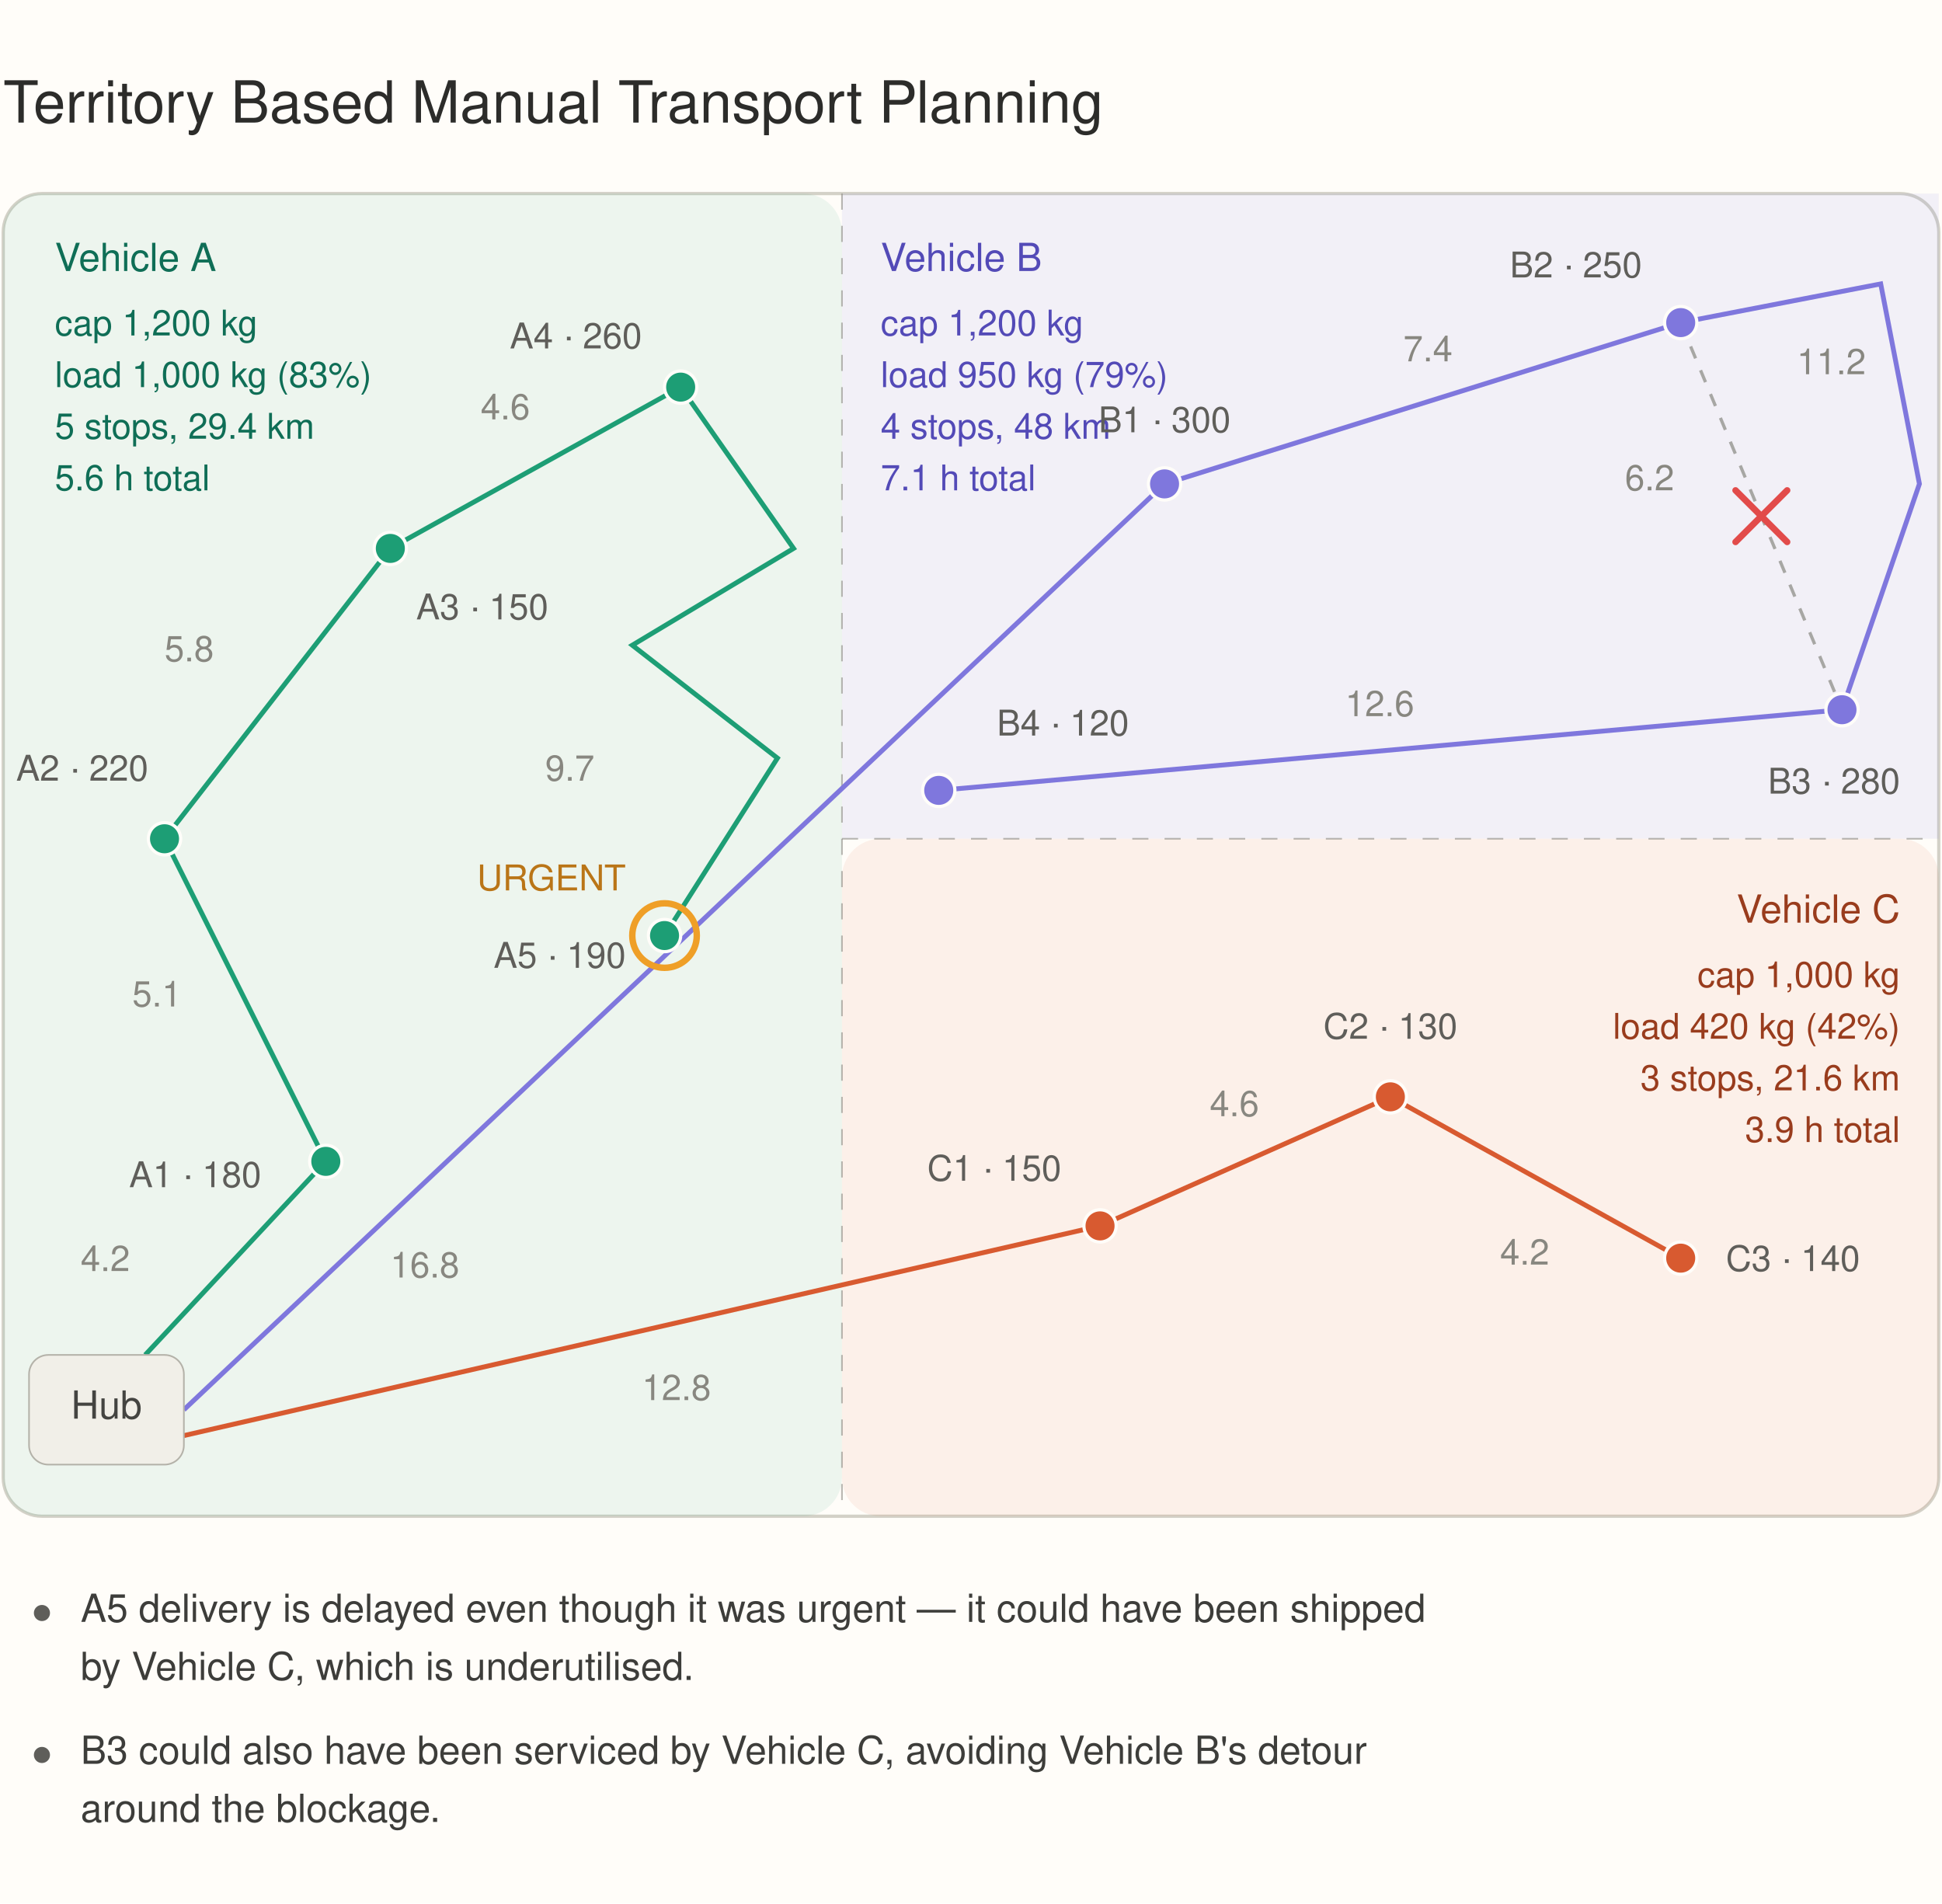
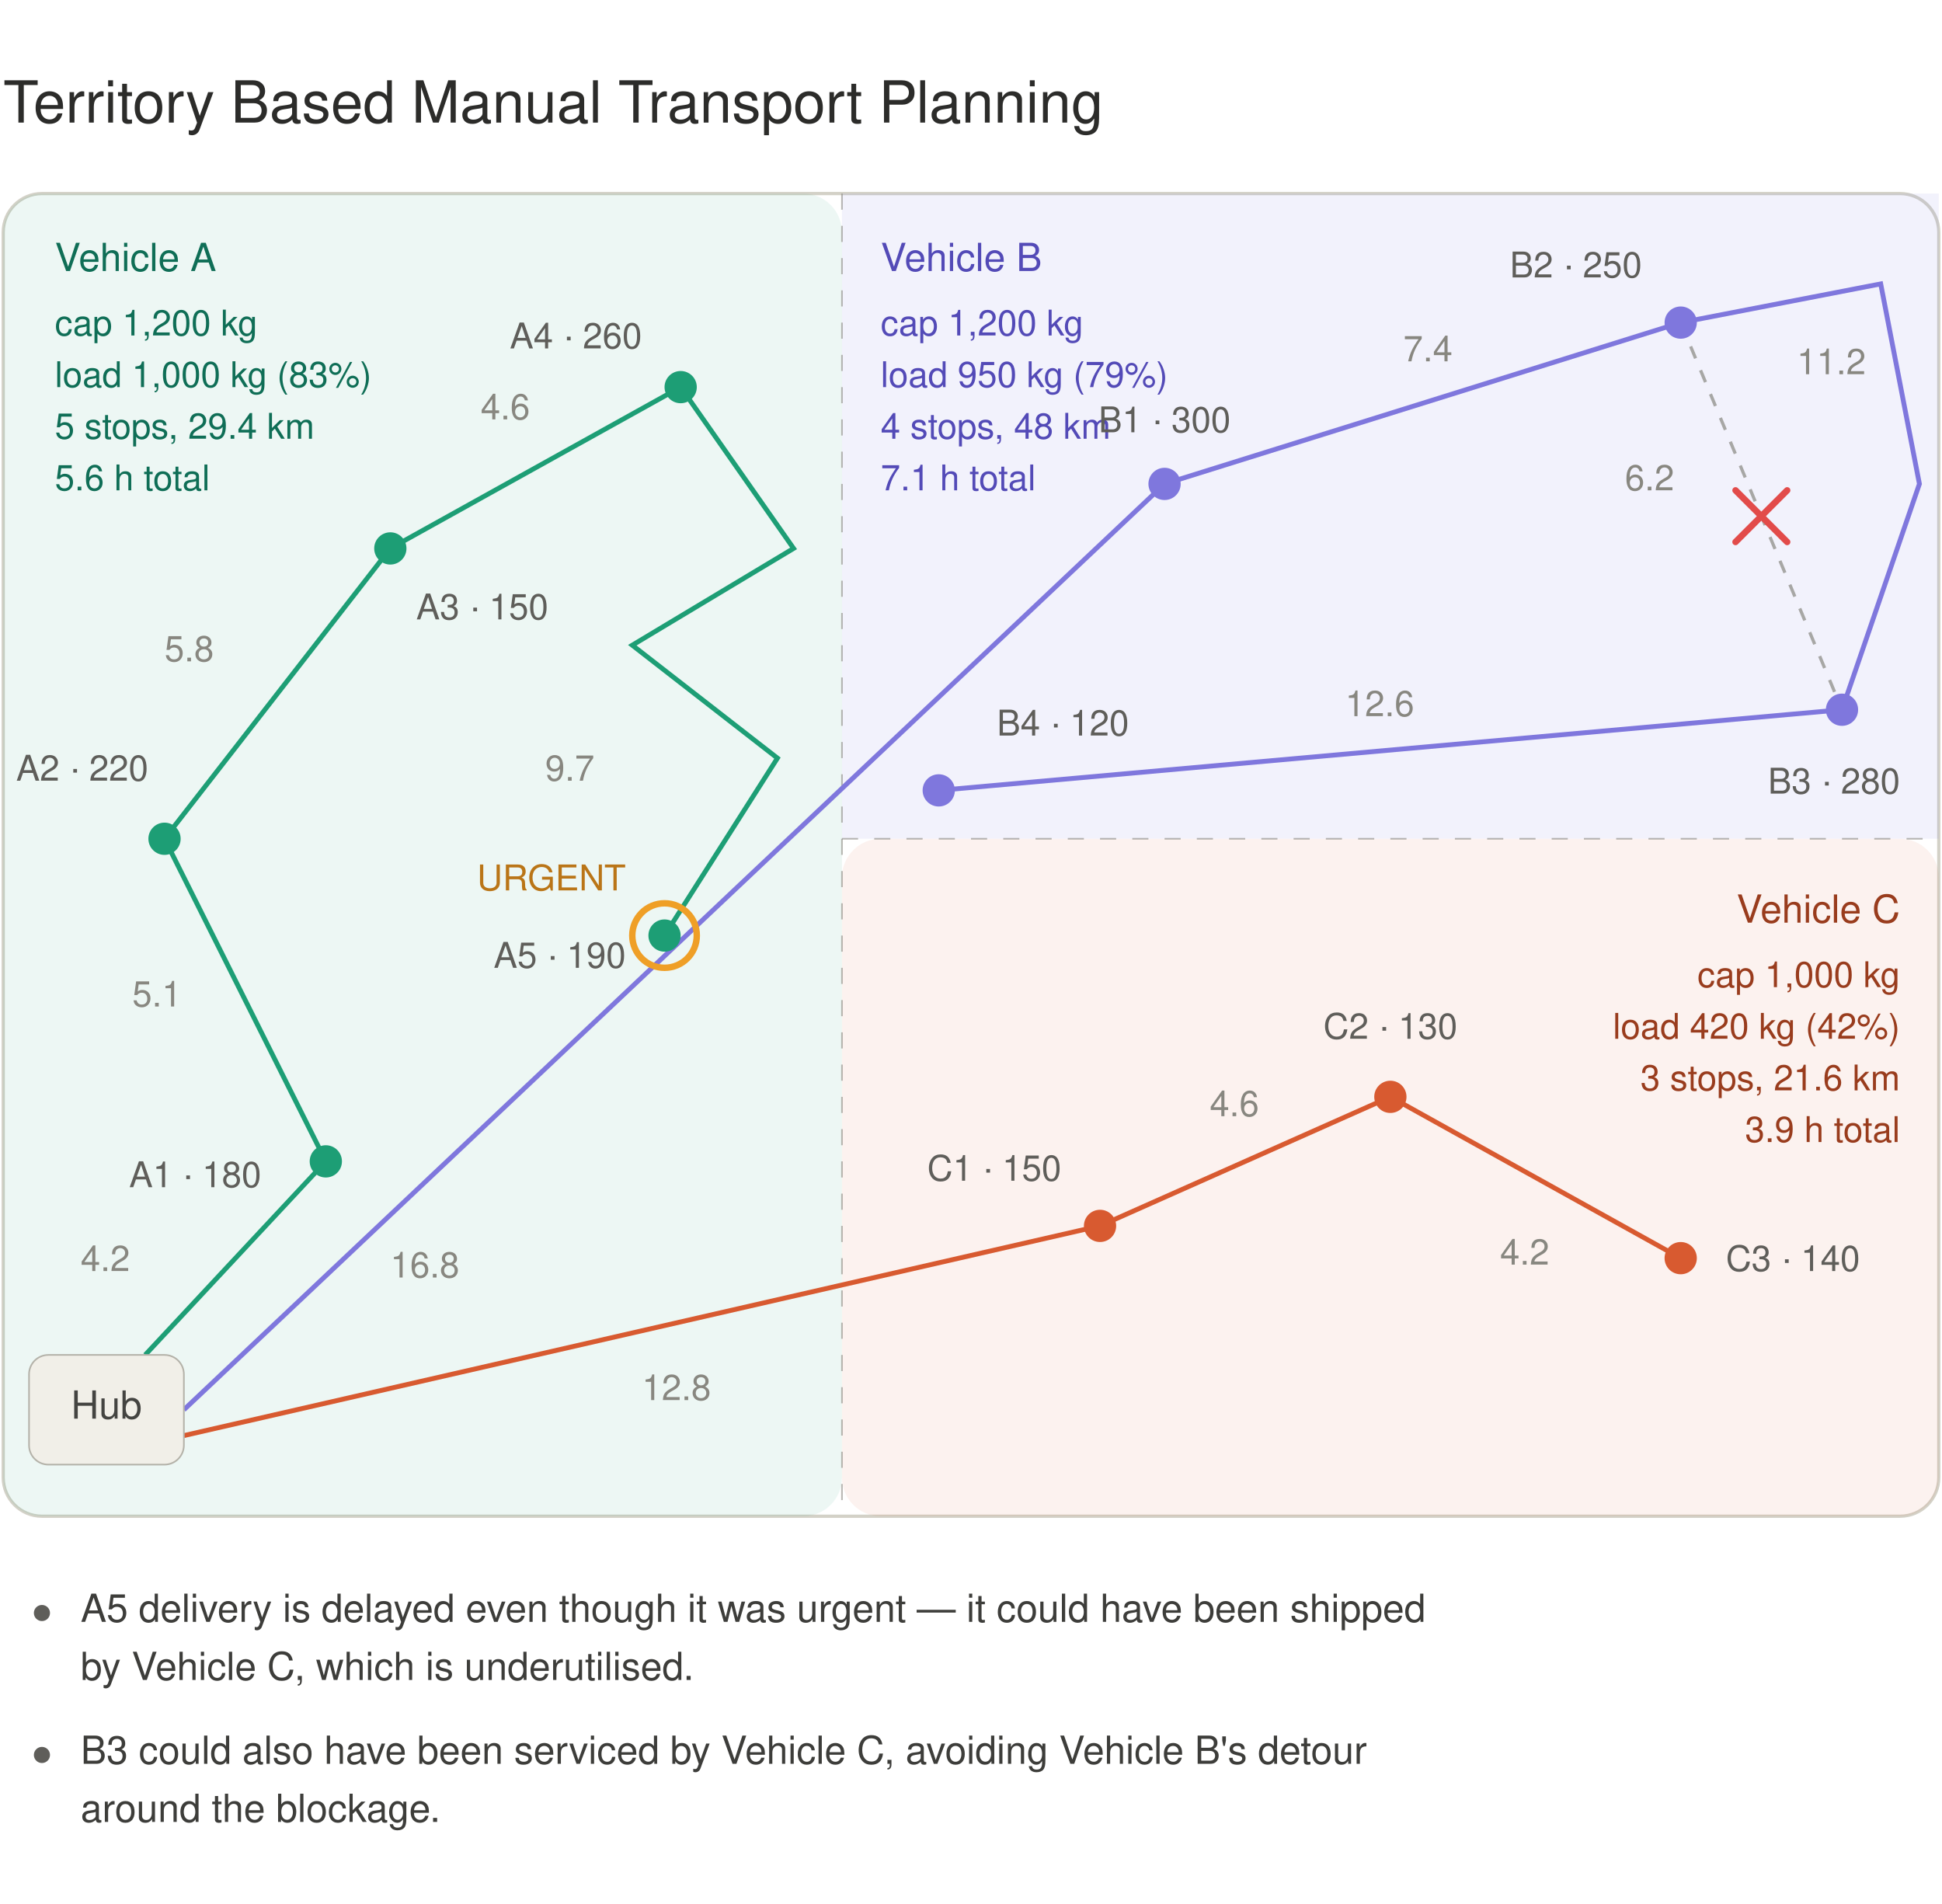
<svg xmlns="http://www.w3.org/2000/svg" viewBox="39 0 602 590" role="img" font-family="Helvetica, Arial, sans-serif">
-   <rect x="39" y="0" width="602" height="590" fill="#fffdf9" />
  <text x="40" y="38" font-size="18" font-weight="500" fill="#2C2C2A">Territory Based Manual Transport Planning</text>
  <rect x="40" y="60" width="600" height="410" rx="12" fill="none" stroke="#D3D1C7" stroke-width="1" />
  <rect x="40" y="60" width="260" height="410" rx="12" fill="#1D9E75" opacity="0.08" />
  <rect x="300" y="60" width="340" height="200" fill="#7F77DD" opacity="0.10" />
  <rect x="300" y="260" width="340" height="210" rx="12" fill="#D85A30" opacity="0.08" />
  <line x1="300" y1="60" x2="300" y2="470" stroke="#888780" stroke-width="0.5" stroke-dasharray="5 5" opacity="0.6" />
  <line x1="300" y1="260" x2="640" y2="260" stroke="#888780" stroke-width="0.5" stroke-dasharray="5 5" opacity="0.6" />
  <text x="56" y="84" font-size="12" fill="#0F6E56" font-weight="500">Vehicle A</text>
  <text x="56" y="104" font-size="11" fill="#0F6E56">cap 1,200 kg</text>
  <text x="56" y="120" font-size="11" fill="#0F6E56">load 1,000 kg (83%)</text>
  <text x="56" y="136" font-size="11" fill="#0F6E56">5 stops, 29.4 km</text>
  <text x="56" y="152" font-size="11" fill="#0F6E56">5.6 h total</text>
  <text x="312" y="84" font-size="12" fill="#534AB7" font-weight="500">Vehicle B</text>
  <text x="312" y="104" font-size="11" fill="#534AB7">cap 1,200 kg</text>
  <text x="312" y="120" font-size="11" fill="#534AB7">load 950 kg (79%)</text>
  <text x="312" y="136" font-size="11" fill="#534AB7">4 stops, 48 km</text>
  <text x="312" y="152" font-size="11" fill="#534AB7">7.1 h total</text>
  <text x="628" y="286" text-anchor="end" font-size="12" fill="#993C1D" font-weight="500">Vehicle C</text>
  <text x="628" y="306" text-anchor="end" font-size="11" fill="#993C1D">cap 1,000 kg</text>
  <text x="628" y="322" text-anchor="end" font-size="11" fill="#993C1D">load 420 kg (42%)</text>
  <text x="628" y="338" text-anchor="end" font-size="11" fill="#993C1D">3 stops, 21.6 km</text>
  <text x="628" y="354" text-anchor="end" font-size="11" fill="#993C1D">3.9 h total</text>
  <path d="M84 420 L140 360 L90 260 L160 170 L250 120 L285 170 L235 200 L280 235 L245 290" fill="none" stroke="#1D9E75" stroke-width="1.5" />
  <path d="M96 437 L400 150 L560 100 L622 88 L634 150 L610 220 L330 245" fill="none" stroke="#7F77DD" stroke-width="1.5" />
  <path d="M96 445 L380 380 L470 340 L560 390" fill="none" stroke="#D85A30" stroke-width="1.5" />
  <line x1="560" y1="100" x2="610" y2="220" stroke="#888780" stroke-width="1" stroke-dasharray="4 4" opacity="0.7" />
  <line x1="577" y1="152" x2="593" y2="168" stroke="#E24B4A" stroke-width="2" stroke-linecap="round" />
  <line x1="593" y1="152" x2="577" y2="168" stroke="#E24B4A" stroke-width="2" stroke-linecap="round" />
-   <circle cx="140" cy="360" r="5" fill="#1D9E75" stroke="#fffdf9" />
-   <circle cx="90" cy="260" r="5" fill="#1D9E75" stroke="#fffdf9" />
-   <circle cx="160" cy="170" r="5" fill="#1D9E75" stroke="#fffdf9" />
-   <circle cx="250" cy="120" r="5" fill="#1D9E75" stroke="#fffdf9" />
-   <circle cx="245" cy="290" r="5" fill="#1D9E75" stroke="#fffdf9" />
+   <circle cx="140" cy="360" r="5" fill="#1D9E75" />
+   <circle cx="90" cy="260" r="5" fill="#1D9E75" />
+   <circle cx="160" cy="170" r="5" fill="#1D9E75" />
+   <circle cx="250" cy="120" r="5" fill="#1D9E75" />
+   <circle cx="245" cy="290" r="5" fill="#1D9E75" />
  <circle cx="245" cy="290" r="10" fill="none" stroke="#EF9F27" stroke-width="2" />
-   <circle cx="400" cy="150" r="5" fill="#7F77DD" stroke="#fffdf9" />
-   <circle cx="560" cy="100" r="5" fill="#7F77DD" stroke="#fffdf9" />
-   <circle cx="610" cy="220" r="5" fill="#7F77DD" stroke="#fffdf9" />
-   <circle cx="330" cy="245" r="5" fill="#7F77DD" stroke="#fffdf9" />
-   <circle cx="380" cy="380" r="5" fill="#D85A30" stroke="#fffdf9" />
-   <circle cx="470" cy="340" r="5" fill="#D85A30" stroke="#fffdf9" />
-   <circle cx="560" cy="390" r="5" fill="#D85A30" stroke="#fffdf9" />
+   <circle cx="400" cy="150" r="5" fill="#7F77DD" />
+   <circle cx="560" cy="100" r="5" fill="#7F77DD" />
+   <circle cx="610" cy="220" r="5" fill="#7F77DD" />
+   <circle cx="330" cy="245" r="5" fill="#7F77DD" />
+   <circle cx="380" cy="380" r="5" fill="#D85A30" />
+   <circle cx="470" cy="340" r="5" fill="#D85A30" />
+   <circle cx="560" cy="390" r="5" fill="#D85A30" />
  <text x="120" y="368" text-anchor="end" font-size="11" fill="#5F5E5A">A1 · 180</text>
  <text x="44" y="242" font-size="11" fill="#5F5E5A">A2 · 220</text>
  <text x="168" y="192" font-size="11" fill="#5F5E5A">A3 · 150</text>
  <text x="238" y="108" text-anchor="end" font-size="11" fill="#5F5E5A">A4 · 260</text>
  <text x="233" y="300" text-anchor="end" font-size="11" fill="#5F5E5A">A5 · 190</text>
  <text x="233" y="276" text-anchor="end" font-size="11" font-weight="500" fill="#BA7517">URGENT</text>
  <text x="400" y="134" text-anchor="middle" font-size="11" fill="#5F5E5A">B1 · 300</text>
  <text x="548" y="86" text-anchor="end" font-size="11" fill="#5F5E5A">B2 · 250</text>
  <text x="628" y="246" text-anchor="end" font-size="11" fill="#5F5E5A">B3 · 280</text>
  <text x="348" y="228" font-size="11" fill="#5F5E5A">B4 · 120</text>
  <text x="368" y="366" text-anchor="end" font-size="11" fill="#5F5E5A">C1 · 150</text>
  <text x="470" y="322" text-anchor="middle" font-size="11" fill="#5F5E5A">C2 · 130</text>
  <text x="574" y="394" font-size="11" fill="#5F5E5A">C3 · 140</text>
  <text x="64" y="394" font-size="11" fill="#888780">4.2</text>
  <text x="80" y="312" font-size="11" fill="#888780">5.1</text>
  <text x="90" y="205" font-size="11" fill="#888780">5.8</text>
  <text x="188" y="130" font-size="11" fill="#888780">4.6</text>
  <text x="208" y="242" font-size="11" fill="#888780">9.7</text>
  <text x="160" y="396" font-size="11" fill="#888780">16.8</text>
  <text x="474" y="112" font-size="11" fill="#888780">7.4</text>
  <text x="596" y="116" font-size="11" fill="#888780">11.2</text>
  <text x="558" y="152" text-anchor="end" font-size="11" fill="#888780">6.2</text>
  <text x="456" y="222" font-size="11" fill="#888780">12.6</text>
  <text x="238" y="434" font-size="11" fill="#888780">12.8</text>
  <text x="414" y="346" font-size="11" fill="#888780">4.6</text>
  <text x="504" y="392" font-size="11" fill="#888780">4.2</text>
  <rect x="48" y="420" width="48" height="34" rx="6" fill="#F1EFE8" stroke="#B4B2A9" stroke-width="0.5" />
  <text x="72" y="437" text-anchor="middle" dominant-baseline="central" font-size="12" fill="#444441">Hub</text>
  <circle cx="52" cy="500" r="2.5" fill="#5F5E5A" />
  <text x="64" y="500" dominant-baseline="central" font-size="12" fill="#3D3D3A">A5 delivery is delayed even though it was urgent — it could have been shipped</text>
  <text x="64" y="518" dominant-baseline="central" font-size="12" fill="#3D3D3A">by Vehicle C, which is underutilised.</text>
  <circle cx="52" cy="544" r="2.5" fill="#5F5E5A" />
  <text x="64" y="544" dominant-baseline="central" font-size="12" fill="#3D3D3A">B3 could also have been serviced by Vehicle C, avoiding Vehicle B's detour</text>
  <text x="64" y="562" dominant-baseline="central" font-size="12" fill="#3D3D3A">around the blockage.</text>
</svg>
